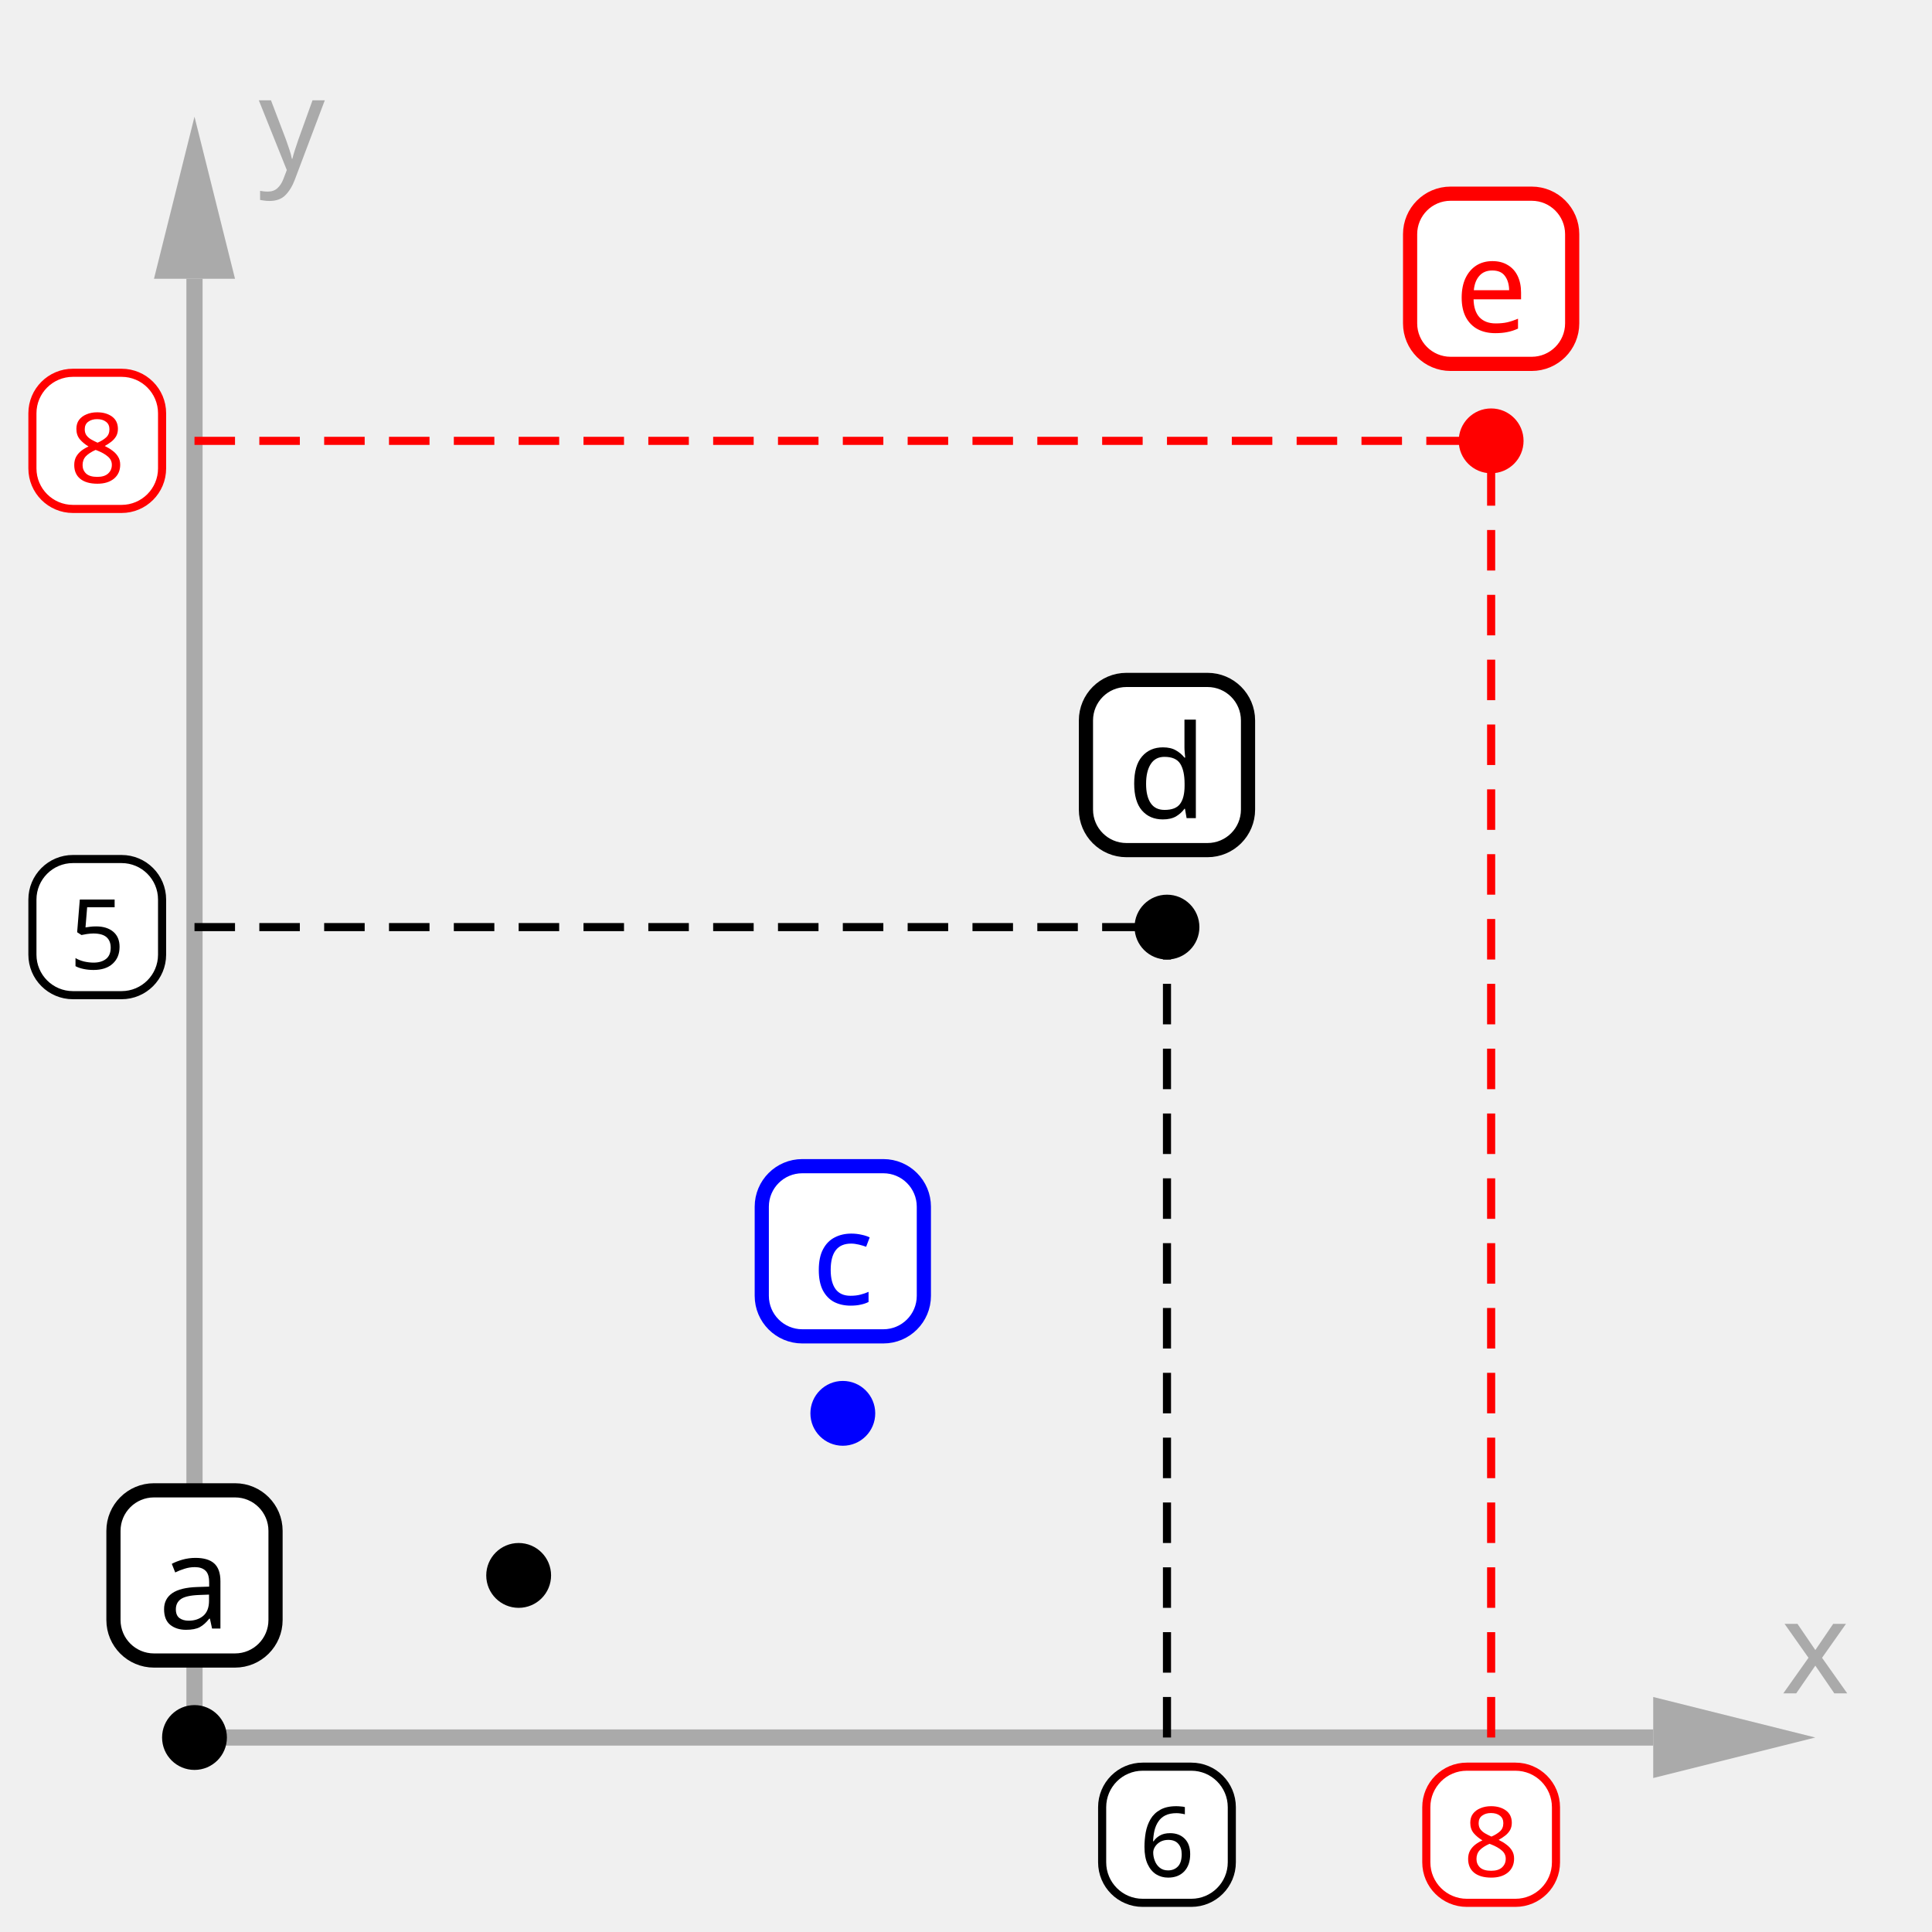
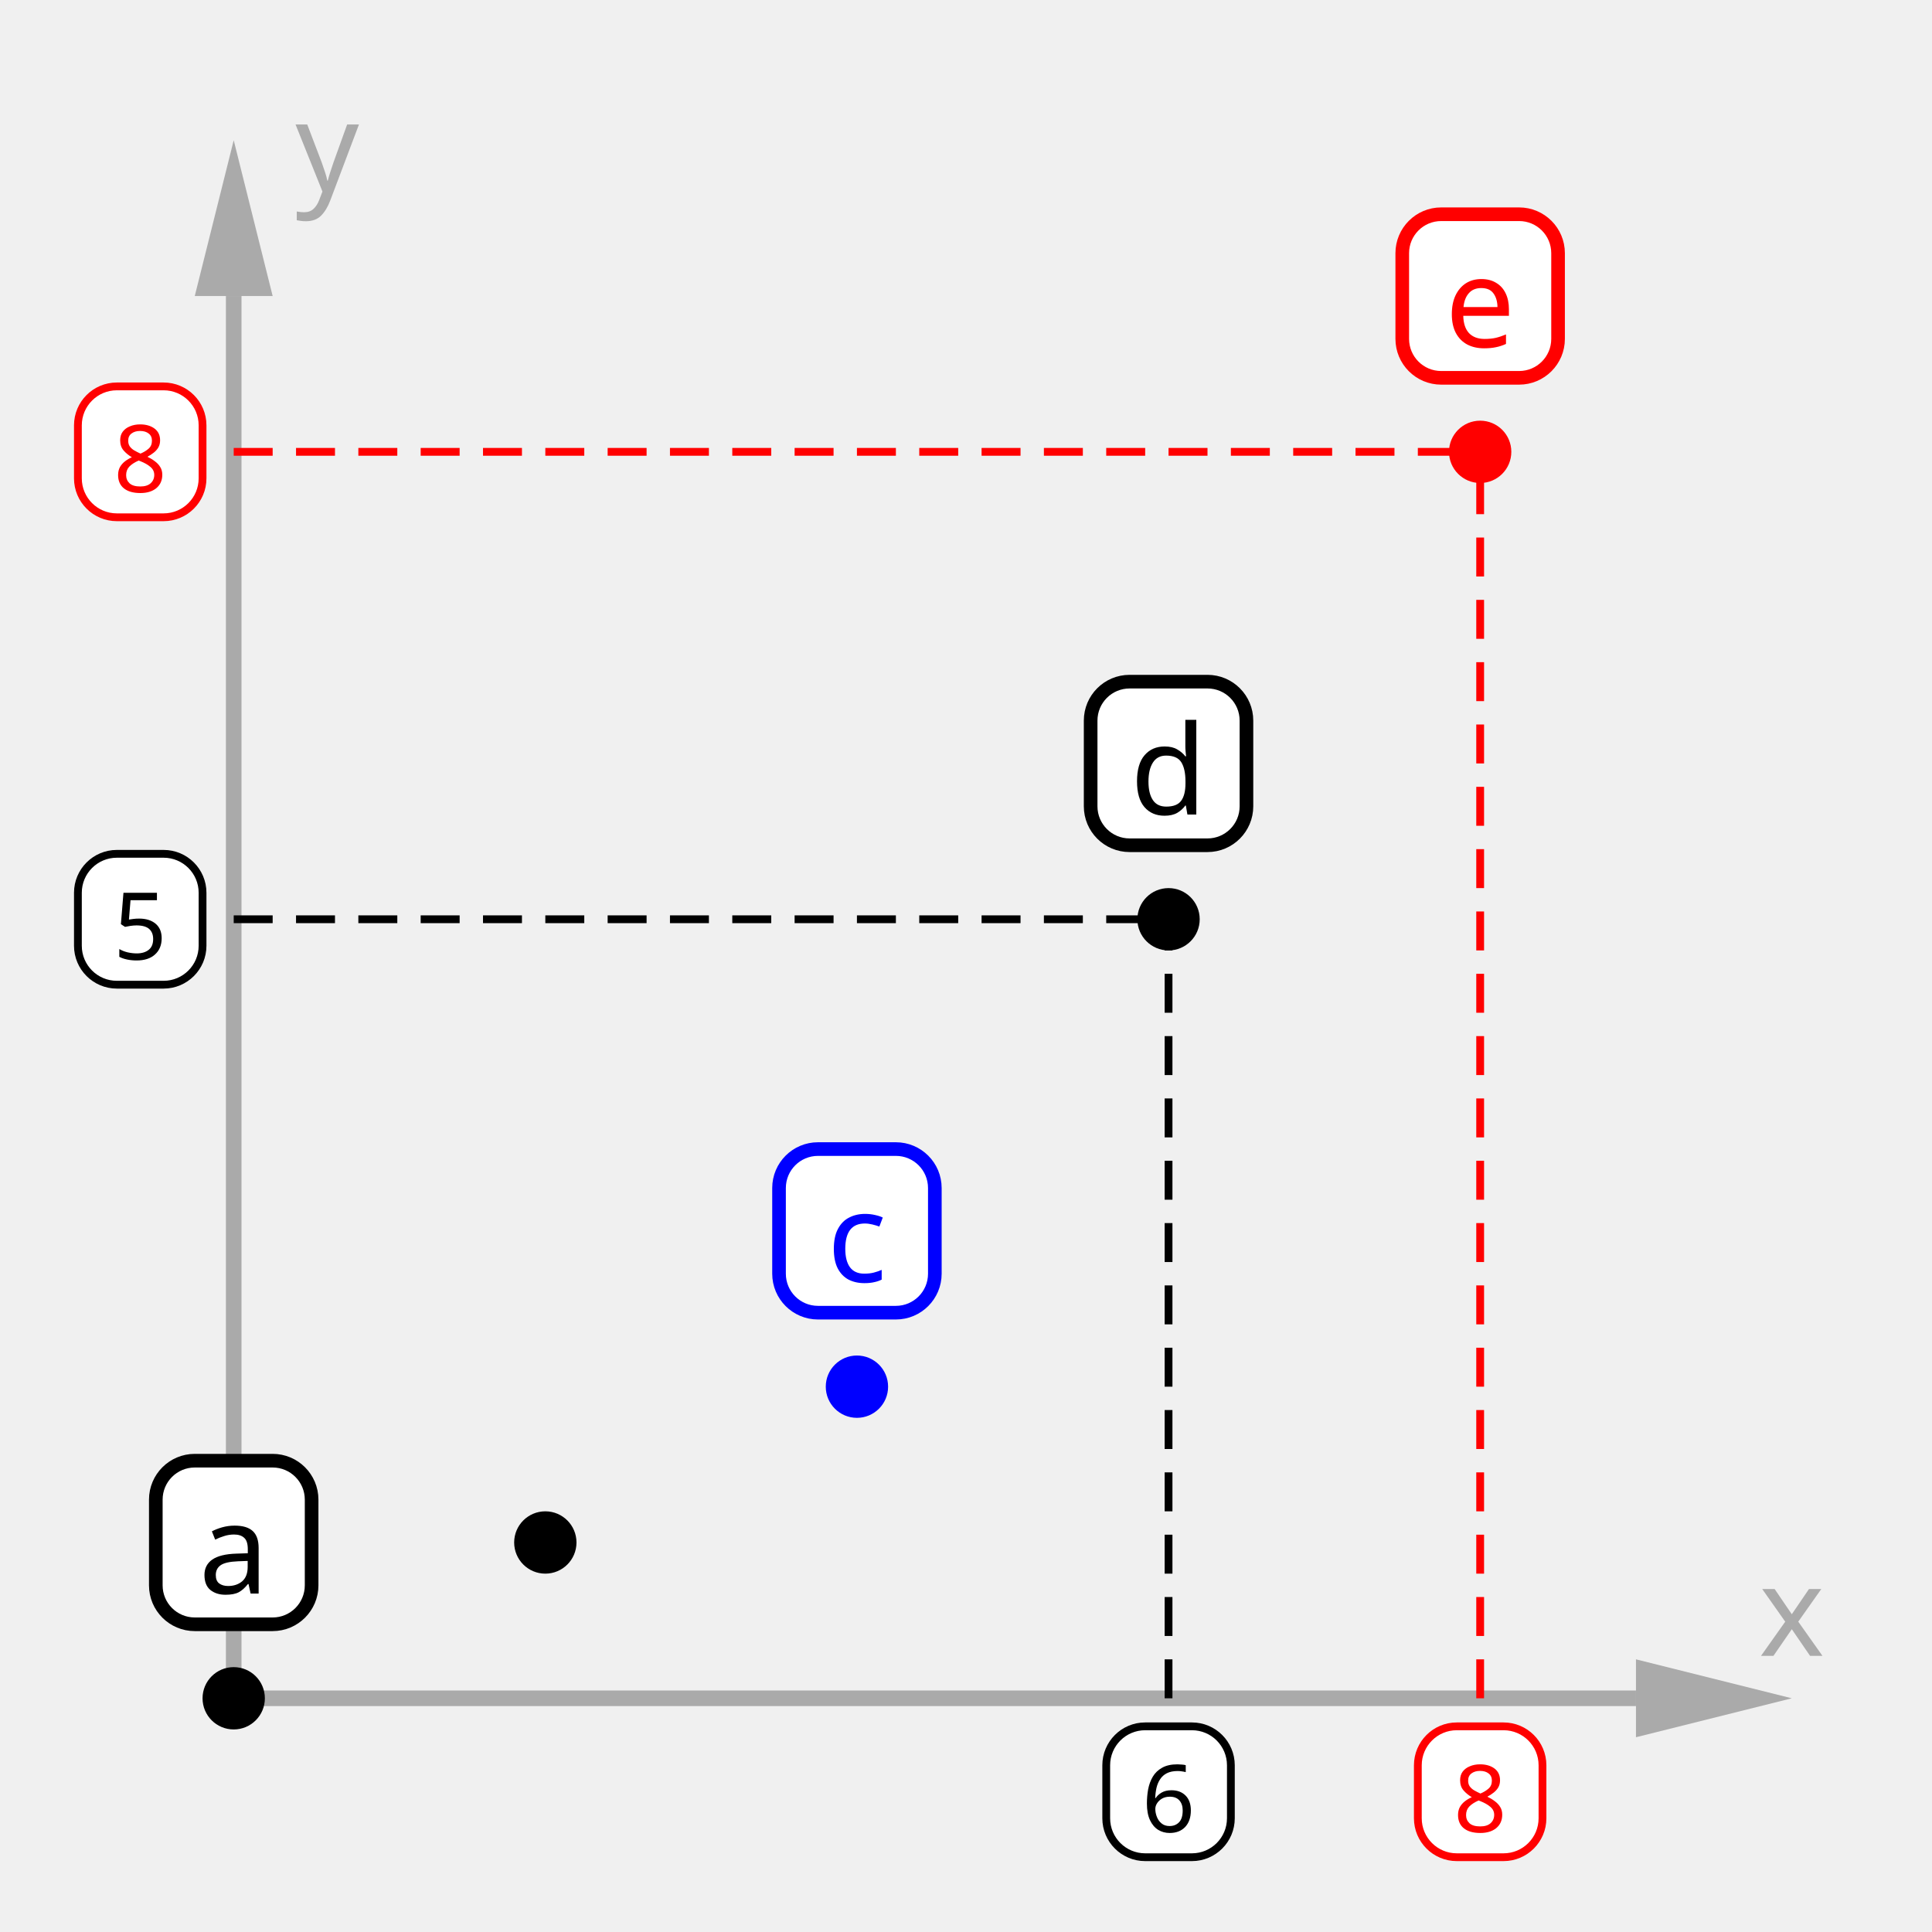
- <svg xmlns="http://www.w3.org/2000/svg" width="200" height="200" viewBox="-24 -14.4 238.4 238.4" style="background: rgb(255, 255, 255); border-radius: 8px;">
+ <svg xmlns="http://www.w3.org/2000/svg" width="200" height="200" viewBox="-30 -18 248 248" style="background: rgb(255, 255, 255); border-radius: 8px;">
  <defs>
    <pattern id="grid-1-#ccc-#fff-200-200-20-20" width="20" height="20" patternUnits="userSpaceOnUse" patternTransform="translate(0, 0)">
      <path d="M 0 0 L 0 20 20 20 20 0 0 0" fill="#fff" stroke="#ccc" stroke-width="0.5" />
    </pattern>
  </defs>
  <rect width="200" height="200" fill="url(#grid-1-#ccc-#fff-200-200-20-20)" style="     transform: scaleY(-1);     transform-origin: 0 100px;   " />
  <defs>
-     <marker id="h-18" markerWidth="10" markerHeight="5" refY="2.5" orient="auto">
+     <marker id="h-22" markerWidth="10" markerHeight="5" refY="2.5" orient="auto">
      <polygon points="0 0, 10 2.5, 0 5" fill="#aaa" />
    </marker>
  </defs>
-   <line x1="0" y1="200" x2="180" y2="200" stroke="#aaa" stroke-width="2" marker-end="url(#h-18)" />
+   <line x1="0" y1="200" x2="180" y2="200" stroke="#aaa" stroke-width="2" marker-end="url(#h-22)" />
  <defs>
-     <marker id="h-19" markerWidth="10" markerHeight="5" refY="2.5" orient="auto">
+     <marker id="h-23" markerWidth="10" markerHeight="5" refY="2.5" orient="auto">
      <polygon points="0 0, 10 2.5, 0 5" fill="#aaa" />
    </marker>
  </defs>
-   <line x1="0" y1="200" x2="1.1021821192326179e-14" y2="20" stroke="#aaa" stroke-width="2" marker-end="url(#h-19)" />
+   <line x1="0" y1="200" x2="1.1021821192326179e-14" y2="20" stroke="#aaa" stroke-width="2" marker-end="url(#h-23)" />
  <text x="200" y="189" width="20" fill="#aaa" style="dominant-baseline: middle; text-anchor: middle; font: normal 16px sans-serif">
      x
    </text>
  <text x="12" y="1" width="20" fill="#aaa" style="dominant-baseline: middle; text-anchor: middle; font: normal 16px sans-serif">
      y
    </text>
  <circle cx="0" cy="200" r="4" fill="#000" />
  <rect x="-10" y="169.5" width="20" height="21" fill="#fff" stroke="#000" stroke-width="1.75" rx="5" />
  <text x="0" y="181" width="20" fill="#000" style="dominant-baseline: middle; text-anchor: middle; font: normal 16px sans-serif">
      a
    </text>
  <circle cx="40" cy="180" r="4" fill="#000" />
  <circle cx="80" cy="160" r="4" fill="blue" />
  <rect x="70" y="129.5" width="20" height="21" fill="#fff" stroke="blue" stroke-width="1.75" rx="5" />
  <text x="80" y="141" width="20" fill="blue" style="dominant-baseline: middle; text-anchor: middle; font: normal 16px sans-serif">
      c
    </text>
  <circle cx="120" cy="100" r="4" fill="#000" />
  <rect x="110" y="69.5" width="20" height="21" fill="#fff" stroke="#000" stroke-width="1.75" rx="5" />
  <text x="120" y="81" width="20" fill="#000" style="dominant-baseline: middle; text-anchor: middle; font: normal 16px sans-serif">
      d
    </text>
  <line x1="120" y1="200" x2="120" y2="100" stroke="#000" stroke-width="1" stroke-dasharray="5,3" />
  <line x1="0" y1="100" x2="120" y2="100" stroke="#000" stroke-width="1" stroke-dasharray="5,3" />
  <rect x="112" y="203.6" width="16" height="16.8" fill="#fff" stroke="#000" stroke-width="1" rx="5" />
  <text x="120" y="213" width="16" fill="#000" style="dominant-baseline: middle; text-anchor: middle; font: normal 12px sans-serif">
      6
    </text>
  <rect x="-20" y="91.6" width="16" height="16.8" fill="#fff" stroke="#000" stroke-width="1" rx="5" />
  <text x="-12" y="101" width="16" fill="#000" style="dominant-baseline: middle; text-anchor: middle; font: normal 12px sans-serif">
      5
    </text>
  <circle cx="160" cy="40" r="4" fill="red" />
  <rect x="150" y="9.5" width="20" height="21" fill="#fff" stroke="red" stroke-width="1.75" rx="5" />
  <text x="160" y="21" width="20" fill="red" style="dominant-baseline: middle; text-anchor: middle; font: normal 16px sans-serif">
      e
    </text>
  <line x1="160" y1="200" x2="160" y2="40" stroke="red" stroke-width="1" stroke-dasharray="5,3" />
  <line x1="0" y1="40" x2="160" y2="40" stroke="red" stroke-width="1" stroke-dasharray="5,3" />
  <rect x="152" y="203.6" width="16" height="16.8" fill="#fff" stroke="red" stroke-width="1" rx="5" />
  <text x="160" y="213" width="16" fill="red" style="dominant-baseline: middle; text-anchor: middle; font: normal 12px sans-serif">
      8
    </text>
  <rect x="-20" y="31.6" width="16" height="16.8" fill="#fff" stroke="red" stroke-width="1" rx="5" />
  <text x="-12" y="41" width="16" fill="red" style="dominant-baseline: middle; text-anchor: middle; font: normal 12px sans-serif">
      8
    </text>
</svg>
